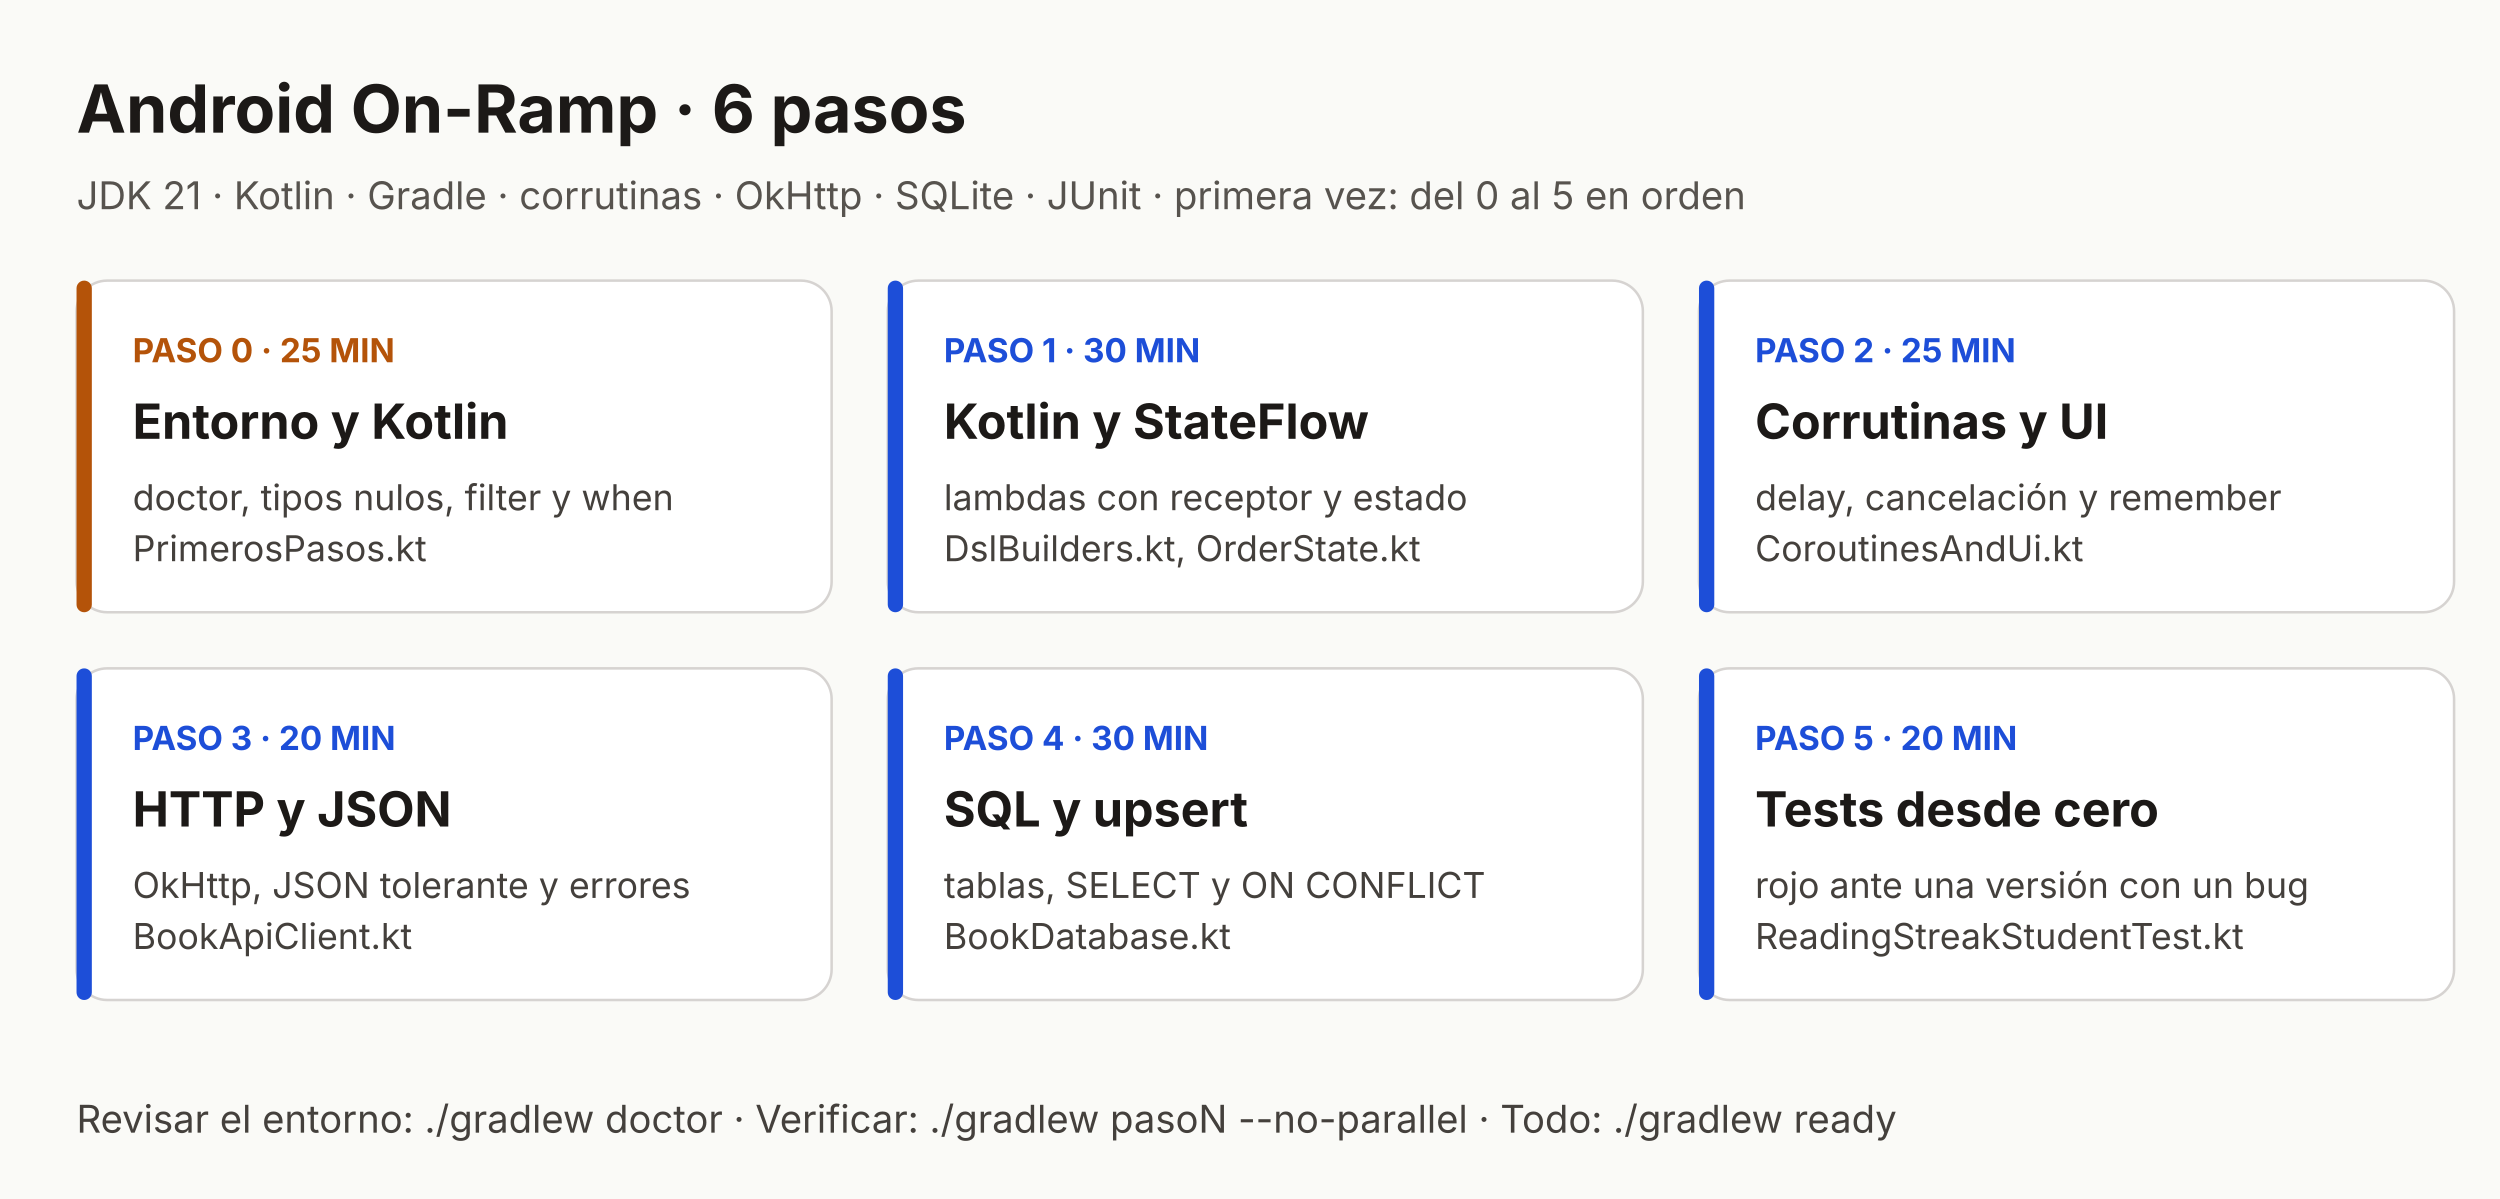
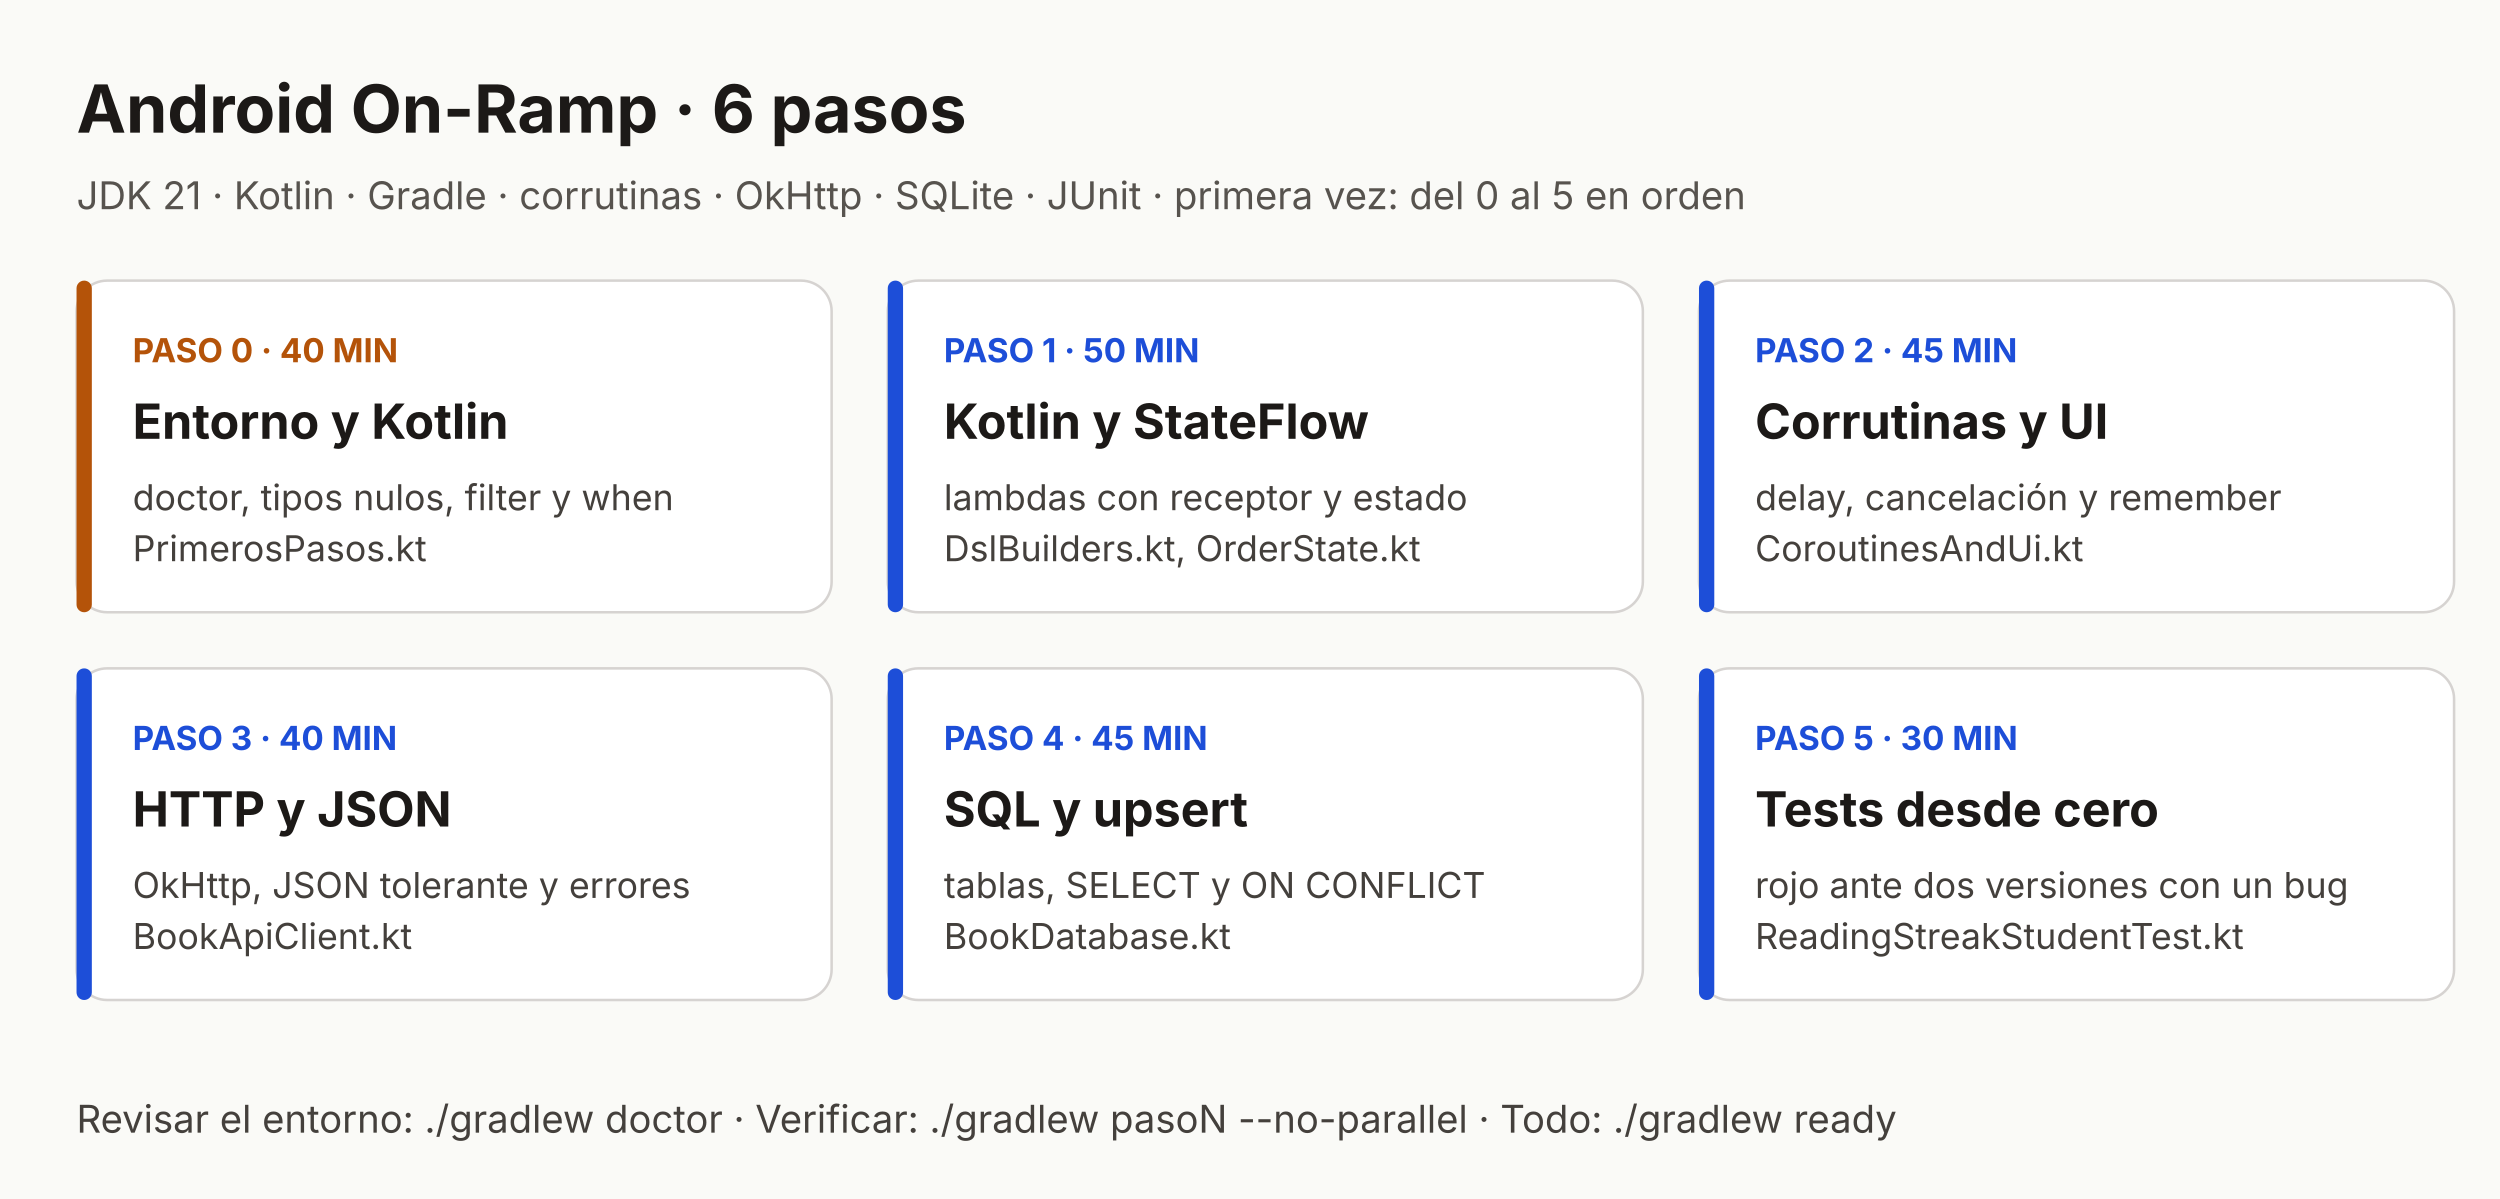
<svg xmlns="http://www.w3.org/2000/svg" viewBox="0 0 980 470" role="img" aria-labelledby="t d">
  <rect width="980" height="470" fill="#fafaf7" />
  <g font-family="Inter, Helvetica, Arial, sans-serif">
    <text x="30" y="52" font-size="26" font-weight="700" fill="#1c1917">Android On-Ramp · 6 pasos</text>
    <text x="30" y="82" font-size="15" fill="#57534e">JDK 21 · Kotlin · Gradle · corrutinas · OkHttp · SQLite · JUnit · primera vez: del 0 al 5 en orden</text>
    <rect x="30" y="110" width="296" height="130" rx="12" fill="#ffffff" stroke="#d6d3d1" />
    <rect x="30" y="110" width="6" height="130" rx="3" fill="#b45309" />
-     <text x="52" y="142" font-size="13" font-weight="700" fill="#b45309">PASO 0 · 25 MIN</text>
+     <text x="52" y="142" font-size="13" font-weight="700" fill="#b45309">PASO 0 · 40 MIN</text>
    <text x="52" y="172" font-size="19" font-weight="700" fill="#1c1917">Entorno y Kotlin</text>
    <text x="52" y="200" font-size="14" fill="#44403c">doctor, tipos nulos, filter y when</text>
    <text x="52" y="220" font-size="14" fill="#44403c">PrimerosPasos.kt</text>
    <rect x="348" y="110" width="296" height="130" rx="12" fill="#ffffff" stroke="#d6d3d1" />
    <rect x="348" y="110" width="6" height="130" rx="3" fill="#1d4ed8" />
-     <text x="370" y="142" font-size="13" font-weight="700" fill="#1d4ed8">PASO 1 · 30 MIN</text>
+     <text x="370" y="142" font-size="13" font-weight="700" fill="#1d4ed8">PASO 1 · 50 MIN</text>
    <text x="370" y="172" font-size="19" font-weight="700" fill="#1c1917">Kotlin y StateFlow</text>
    <text x="370" y="200" font-size="14" fill="#44403c">lambdas con receptor y estado</text>
    <text x="370" y="220" font-size="14" fill="#44403c">DslBuilders.kt, OrderState.kt</text>
    <rect x="666" y="110" width="296" height="130" rx="12" fill="#ffffff" stroke="#d6d3d1" />
    <rect x="666" y="110" width="6" height="130" rx="3" fill="#1d4ed8" />
-     <text x="688" y="142" font-size="13" font-weight="700" fill="#1d4ed8">PASO 2 · 25 MIN</text>
+     <text x="688" y="142" font-size="13" font-weight="700" fill="#1d4ed8">PASO 2 · 45 MIN</text>
    <text x="688" y="172" font-size="19" font-weight="700" fill="#1c1917">Corrutinas y UI</text>
    <text x="688" y="200" font-size="14" fill="#44403c">delay, cancelación y remember</text>
    <text x="688" y="220" font-size="14" fill="#44403c">CoroutinesAndUi.kt</text>
    <rect x="30" y="262" width="296" height="130" rx="12" fill="#ffffff" stroke="#d6d3d1" />
    <rect x="30" y="262" width="6" height="130" rx="3" fill="#1d4ed8" />
-     <text x="52" y="294" font-size="13" font-weight="700" fill="#1d4ed8">PASO 3 · 20 MIN</text>
+     <text x="52" y="294" font-size="13" font-weight="700" fill="#1d4ed8">PASO 3 · 40 MIN</text>
    <text x="52" y="324" font-size="19" font-weight="700" fill="#1c1917">HTTP y JSON</text>
    <text x="52" y="352" font-size="14" fill="#44403c">OkHttp, JSON tolerante y errores</text>
    <text x="52" y="372" font-size="14" fill="#44403c">BookApiClient.kt</text>
    <rect x="348" y="262" width="296" height="130" rx="12" fill="#ffffff" stroke="#d6d3d1" />
    <rect x="348" y="262" width="6" height="130" rx="3" fill="#1d4ed8" />
-     <text x="370" y="294" font-size="13" font-weight="700" fill="#1d4ed8">PASO 4 · 30 MIN</text>
+     <text x="370" y="294" font-size="13" font-weight="700" fill="#1d4ed8">PASO 4 · 45 MIN</text>
    <text x="370" y="324" font-size="19" font-weight="700" fill="#1c1917">SQL y upsert</text>
    <text x="370" y="352" font-size="14" fill="#44403c">tablas, SELECT y ON CONFLICT</text>
    <text x="370" y="372" font-size="14" fill="#44403c">BookDatabase.kt</text>
    <rect x="666" y="262" width="296" height="130" rx="12" fill="#ffffff" stroke="#d6d3d1" />
    <rect x="666" y="262" width="6" height="130" rx="3" fill="#1d4ed8" />
-     <text x="688" y="294" font-size="13" font-weight="700" fill="#1d4ed8">PASO 5 · 20 MIN</text>
+     <text x="688" y="294" font-size="13" font-weight="700" fill="#1d4ed8">PASO 5 · 30 MIN</text>
    <text x="688" y="324" font-size="19" font-weight="700" fill="#1c1917">Tests desde cero</text>
-     <text x="688" y="352" font-size="14" fill="#44403c">rojo ante una versión con un bug</text>
+     <text x="688" y="352" font-size="14" fill="#44403c">rojo ante dos versiones con un bug</text>
    <text x="688" y="372" font-size="14" fill="#44403c">ReadingStreakStudentTest.kt</text>
    <text x="30" y="444" font-size="15" fill="#44403c">Revisar el entorno: ./gradlew doctor   ·   Verificar: ./gradlew pasoN --no-parallel   ·   Todo: ./gradlew ready</text>
  </g>
</svg>
